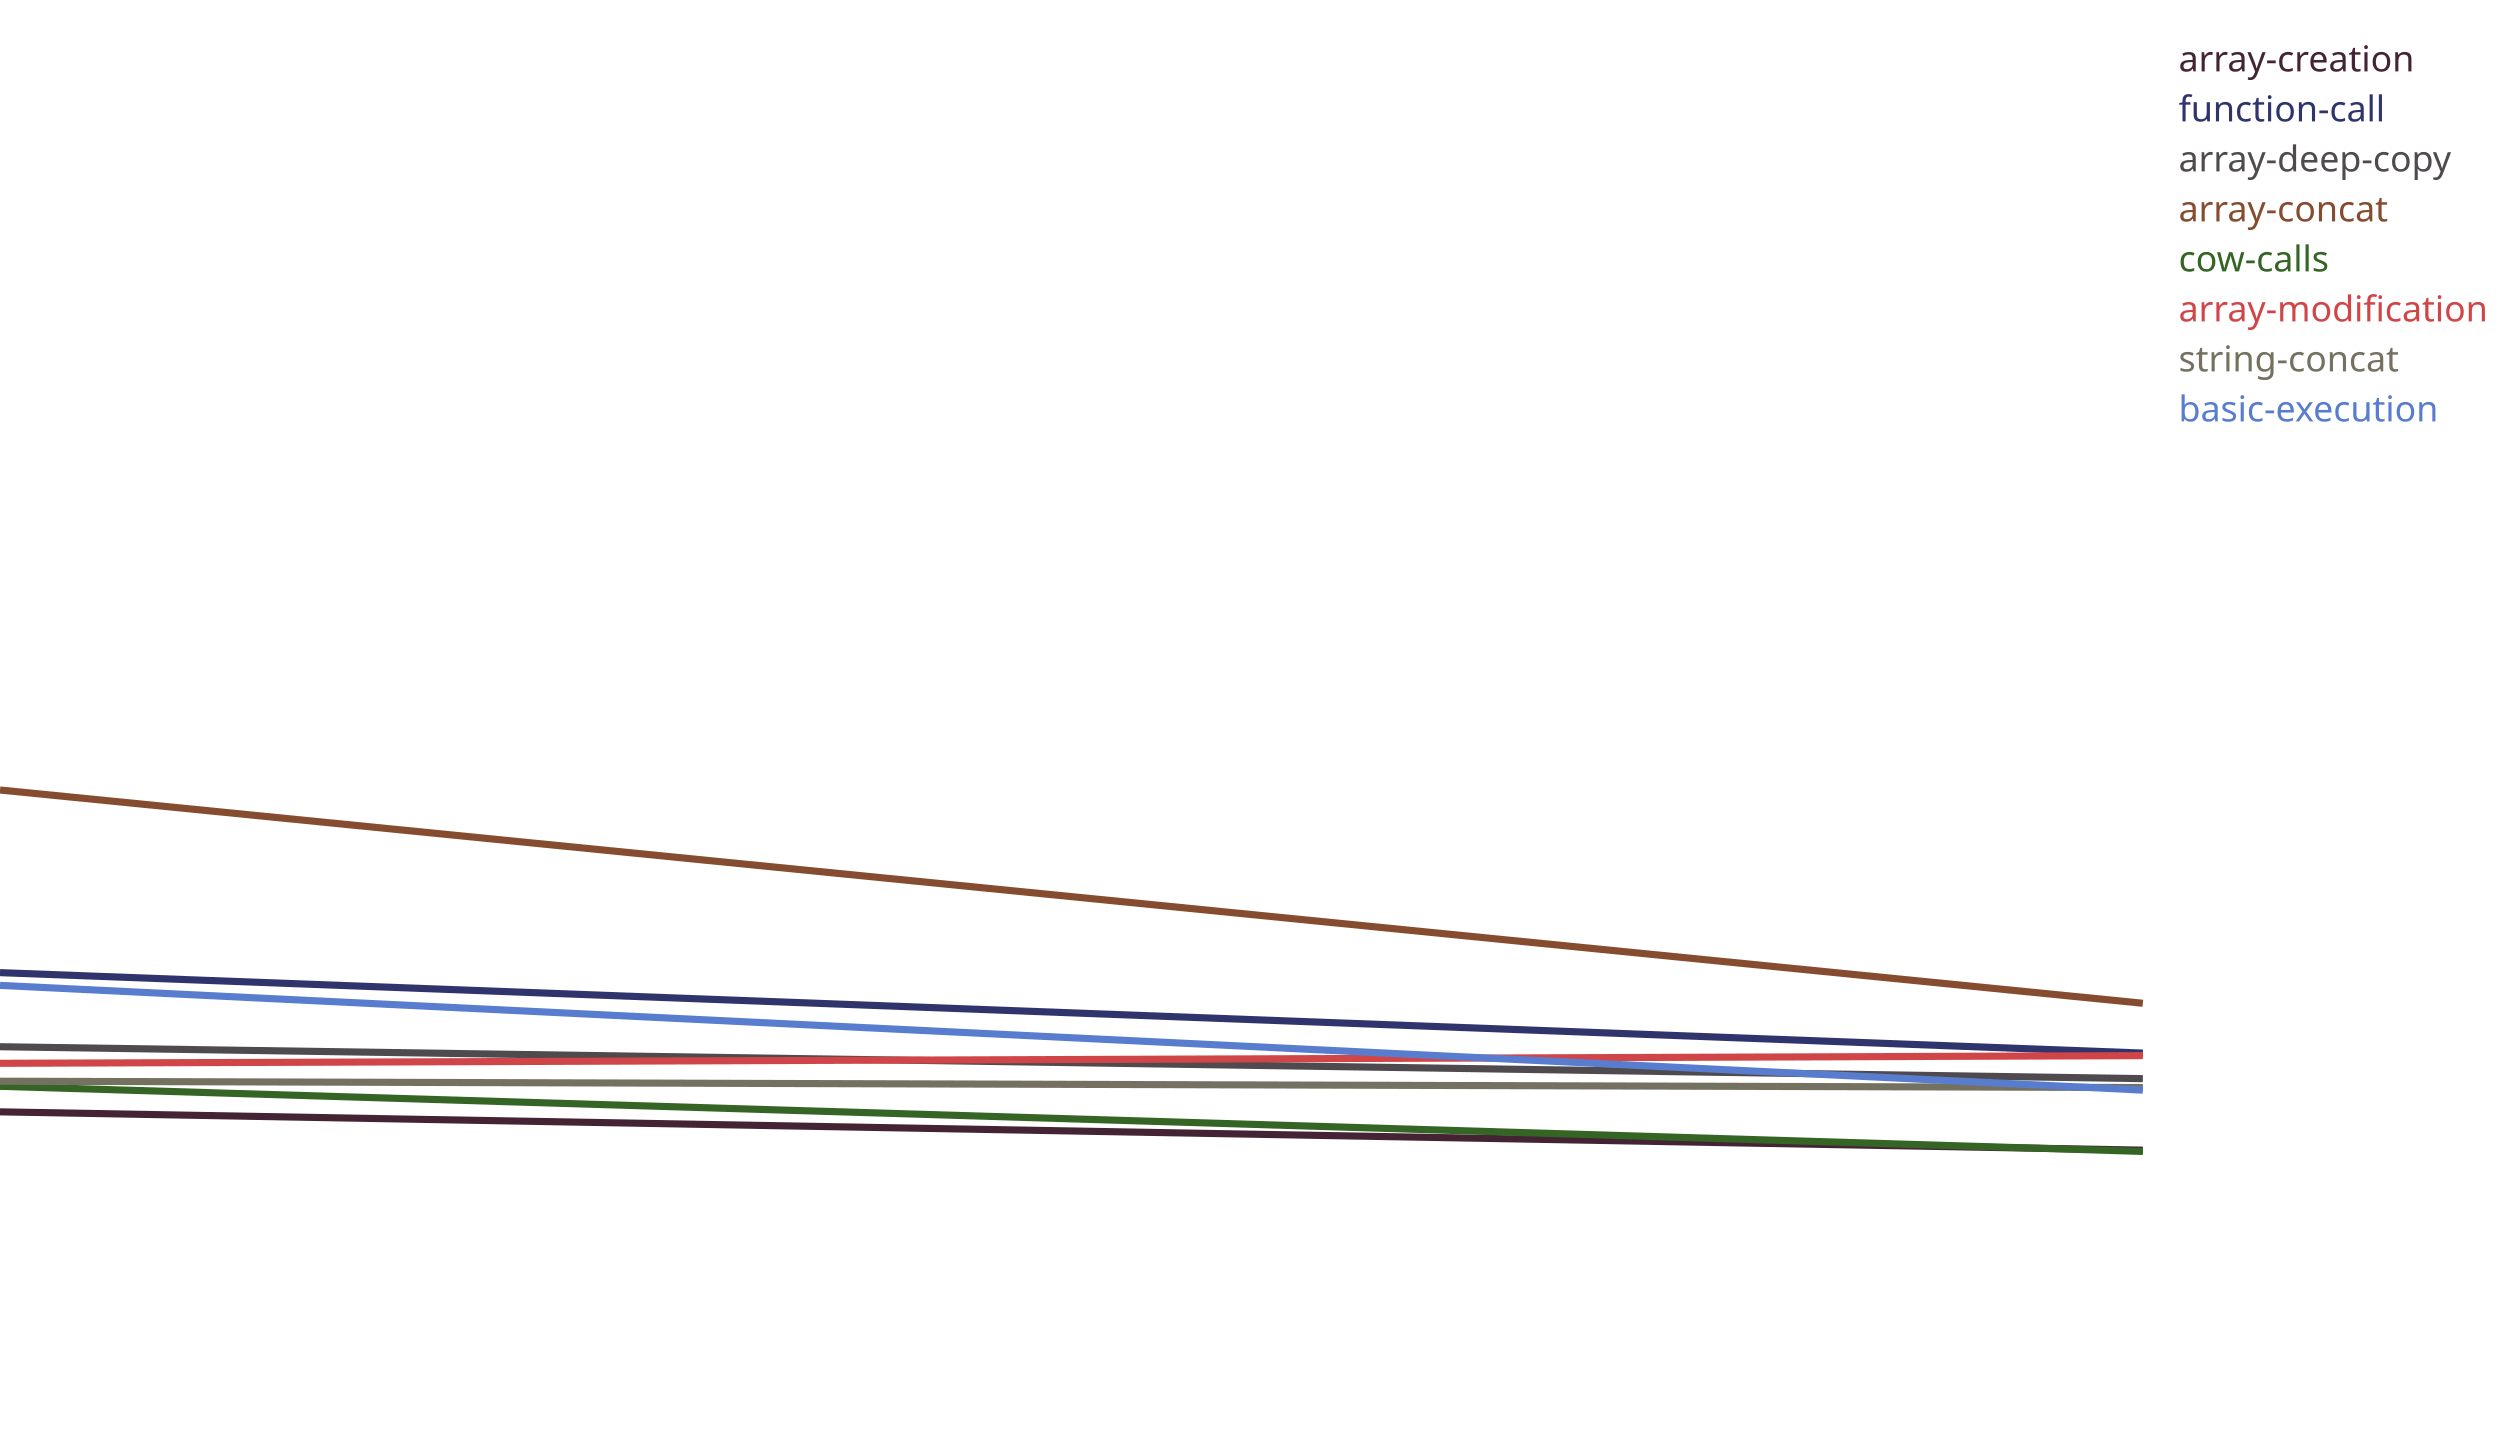
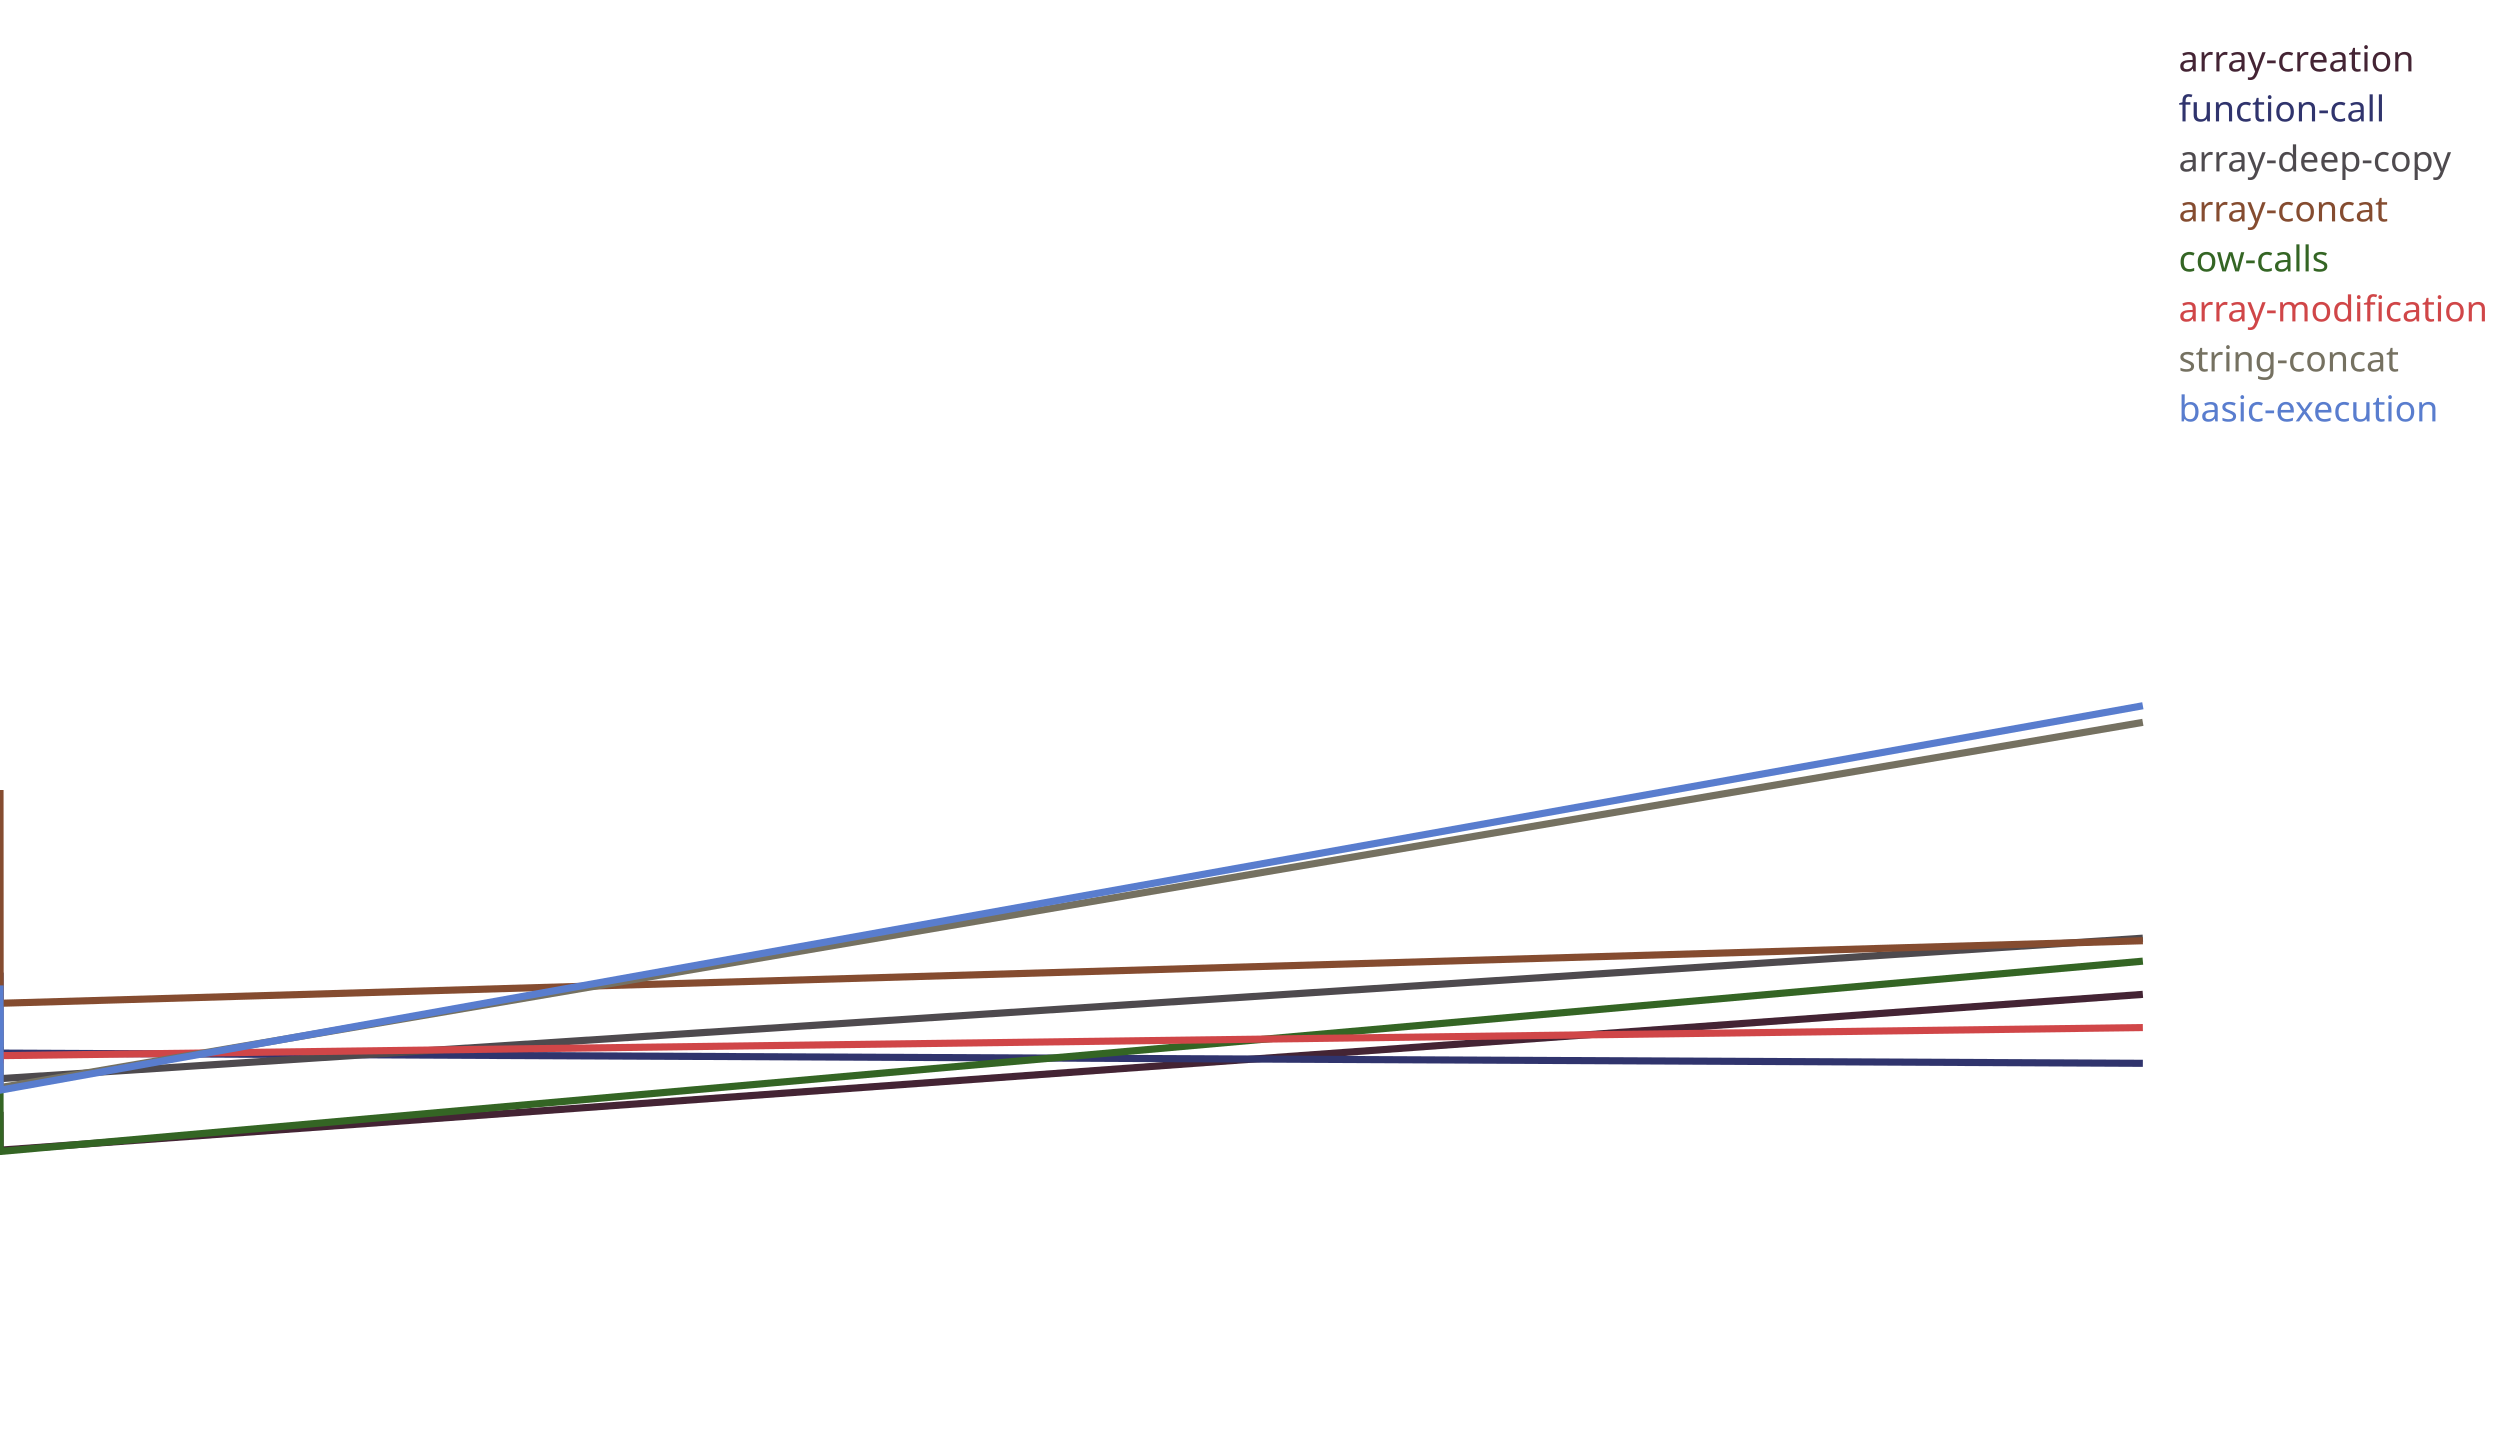
<svg xmlns="http://www.w3.org/2000/svg" version="1.1" viewBox="0 0 350 200">
  <text x="305.000" y="10" fill="#442434" font-family="sans-serif" font-size="5" xml:space="preserve">array-creation</text>
-   <path d="M 0 155.658 300 161.022" fill="none" stroke="#442434" stroke-width="1.00" />
+   <path d="M 0 155.658 0.019 161.022 300 139.21" fill="none" stroke="#442434" stroke-width="1.00" />
  <text x="305.000" y="17" fill="#30346d" font-family="sans-serif" font-size="5" xml:space="preserve">function-call</text>
-   <path d="M 0 136.169 300 147.433" fill="none" stroke="#30346d" stroke-width="1.00" />
+   <path d="M 0 136.169 0.019 147.433 300 148.864" fill="none" stroke="#30346d" stroke-width="1.00" />
  <text x="305.000" y="24" fill="#4e4a4e" font-family="sans-serif" font-size="5" xml:space="preserve">array-deep-copy</text>
-   <path d="M 0 146.54 300 151.012" fill="none" stroke="#4e4a4e" stroke-width="1.00" />
+   <path d="M 0 146.54 0.019 151.012 300 131.343" fill="none" stroke="#4e4a4e" stroke-width="1.00" />
  <text x="305.000" y="31" fill="#854c30" font-family="sans-serif" font-size="5" xml:space="preserve">array-concat</text>
-   <path d="M 0 110.602 300 140.459" fill="none" stroke="#854c30" stroke-width="1.00" />
+   <path d="M 0 110.602 0.019 140.459 300 131.702" fill="none" stroke="#854c30" stroke-width="1.00" />
  <text x="305.000" y="38" fill="#346524" font-family="sans-serif" font-size="5" xml:space="preserve">cow-calls</text>
-   <path d="M 0 152.084 300 161.203" fill="none" stroke="#346524" stroke-width="1.00" />
+   <path d="M 0 152.084 0.019 161.203 300 134.561" fill="none" stroke="#346524" stroke-width="1.00" />
  <text x="305.000" y="45" fill="#d04648" font-family="sans-serif" font-size="5" xml:space="preserve">array-modification</text>
-   <path d="M 0 148.864 300 147.791" fill="none" stroke="#d04648" stroke-width="1.00" />
+   <path d="M 0 148.864 0.019 147.791 300 143.857" fill="none" stroke="#d04648" stroke-width="1.00" />
  <text x="305.000" y="52" fill="#757161" font-family="sans-serif" font-size="5" xml:space="preserve">string-concat</text>
-   <path d="M 0 151.368 300 152.261" fill="none" stroke="#757161" stroke-width="1.00" />
+   <path d="M 0 151.368 0.019 152.261 300 101.128" fill="none" stroke="#757161" stroke-width="1.00" />
  <text x="305.000" y="59" fill="#597dce" font-family="sans-serif" font-size="5" xml:space="preserve">basic-execution</text>
-   <path d="M 0 137.956 300 152.619" fill="none" stroke="#597dce" stroke-width="1.00" />
+   <path d="M 0 137.956 0.019 152.619 300 98.803" fill="none" stroke="#597dce" stroke-width="1.00" />
</svg>
